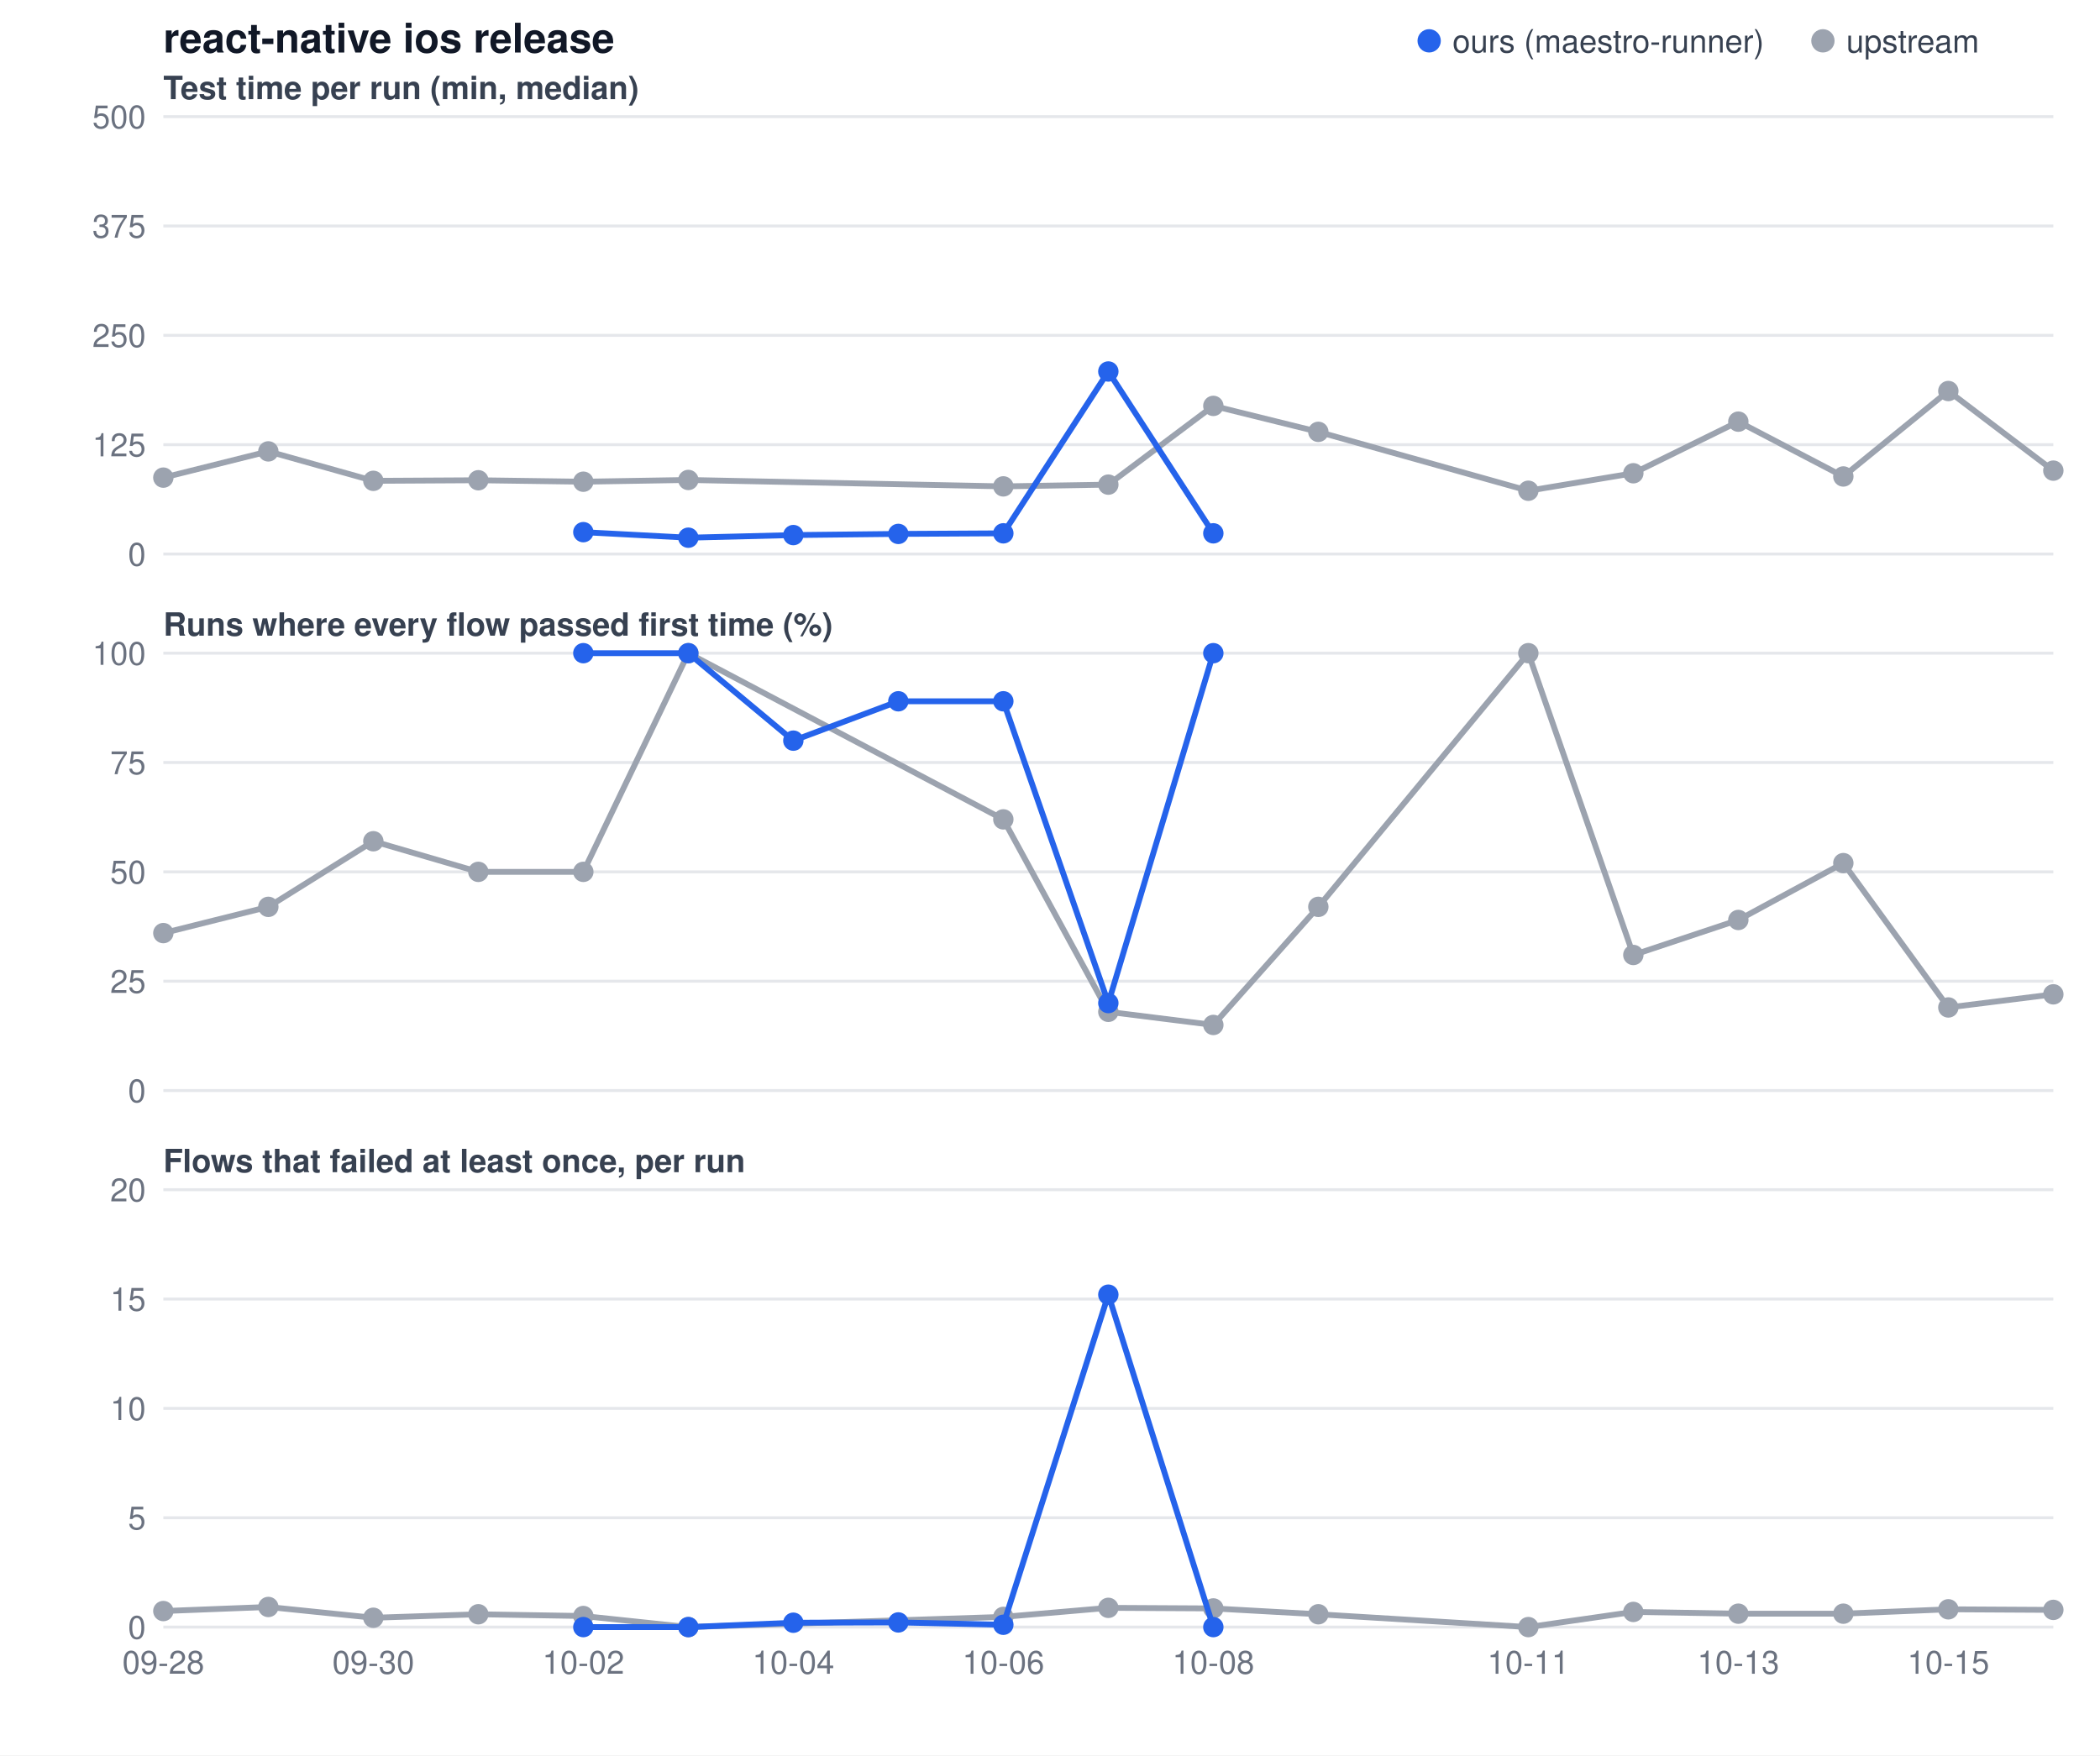
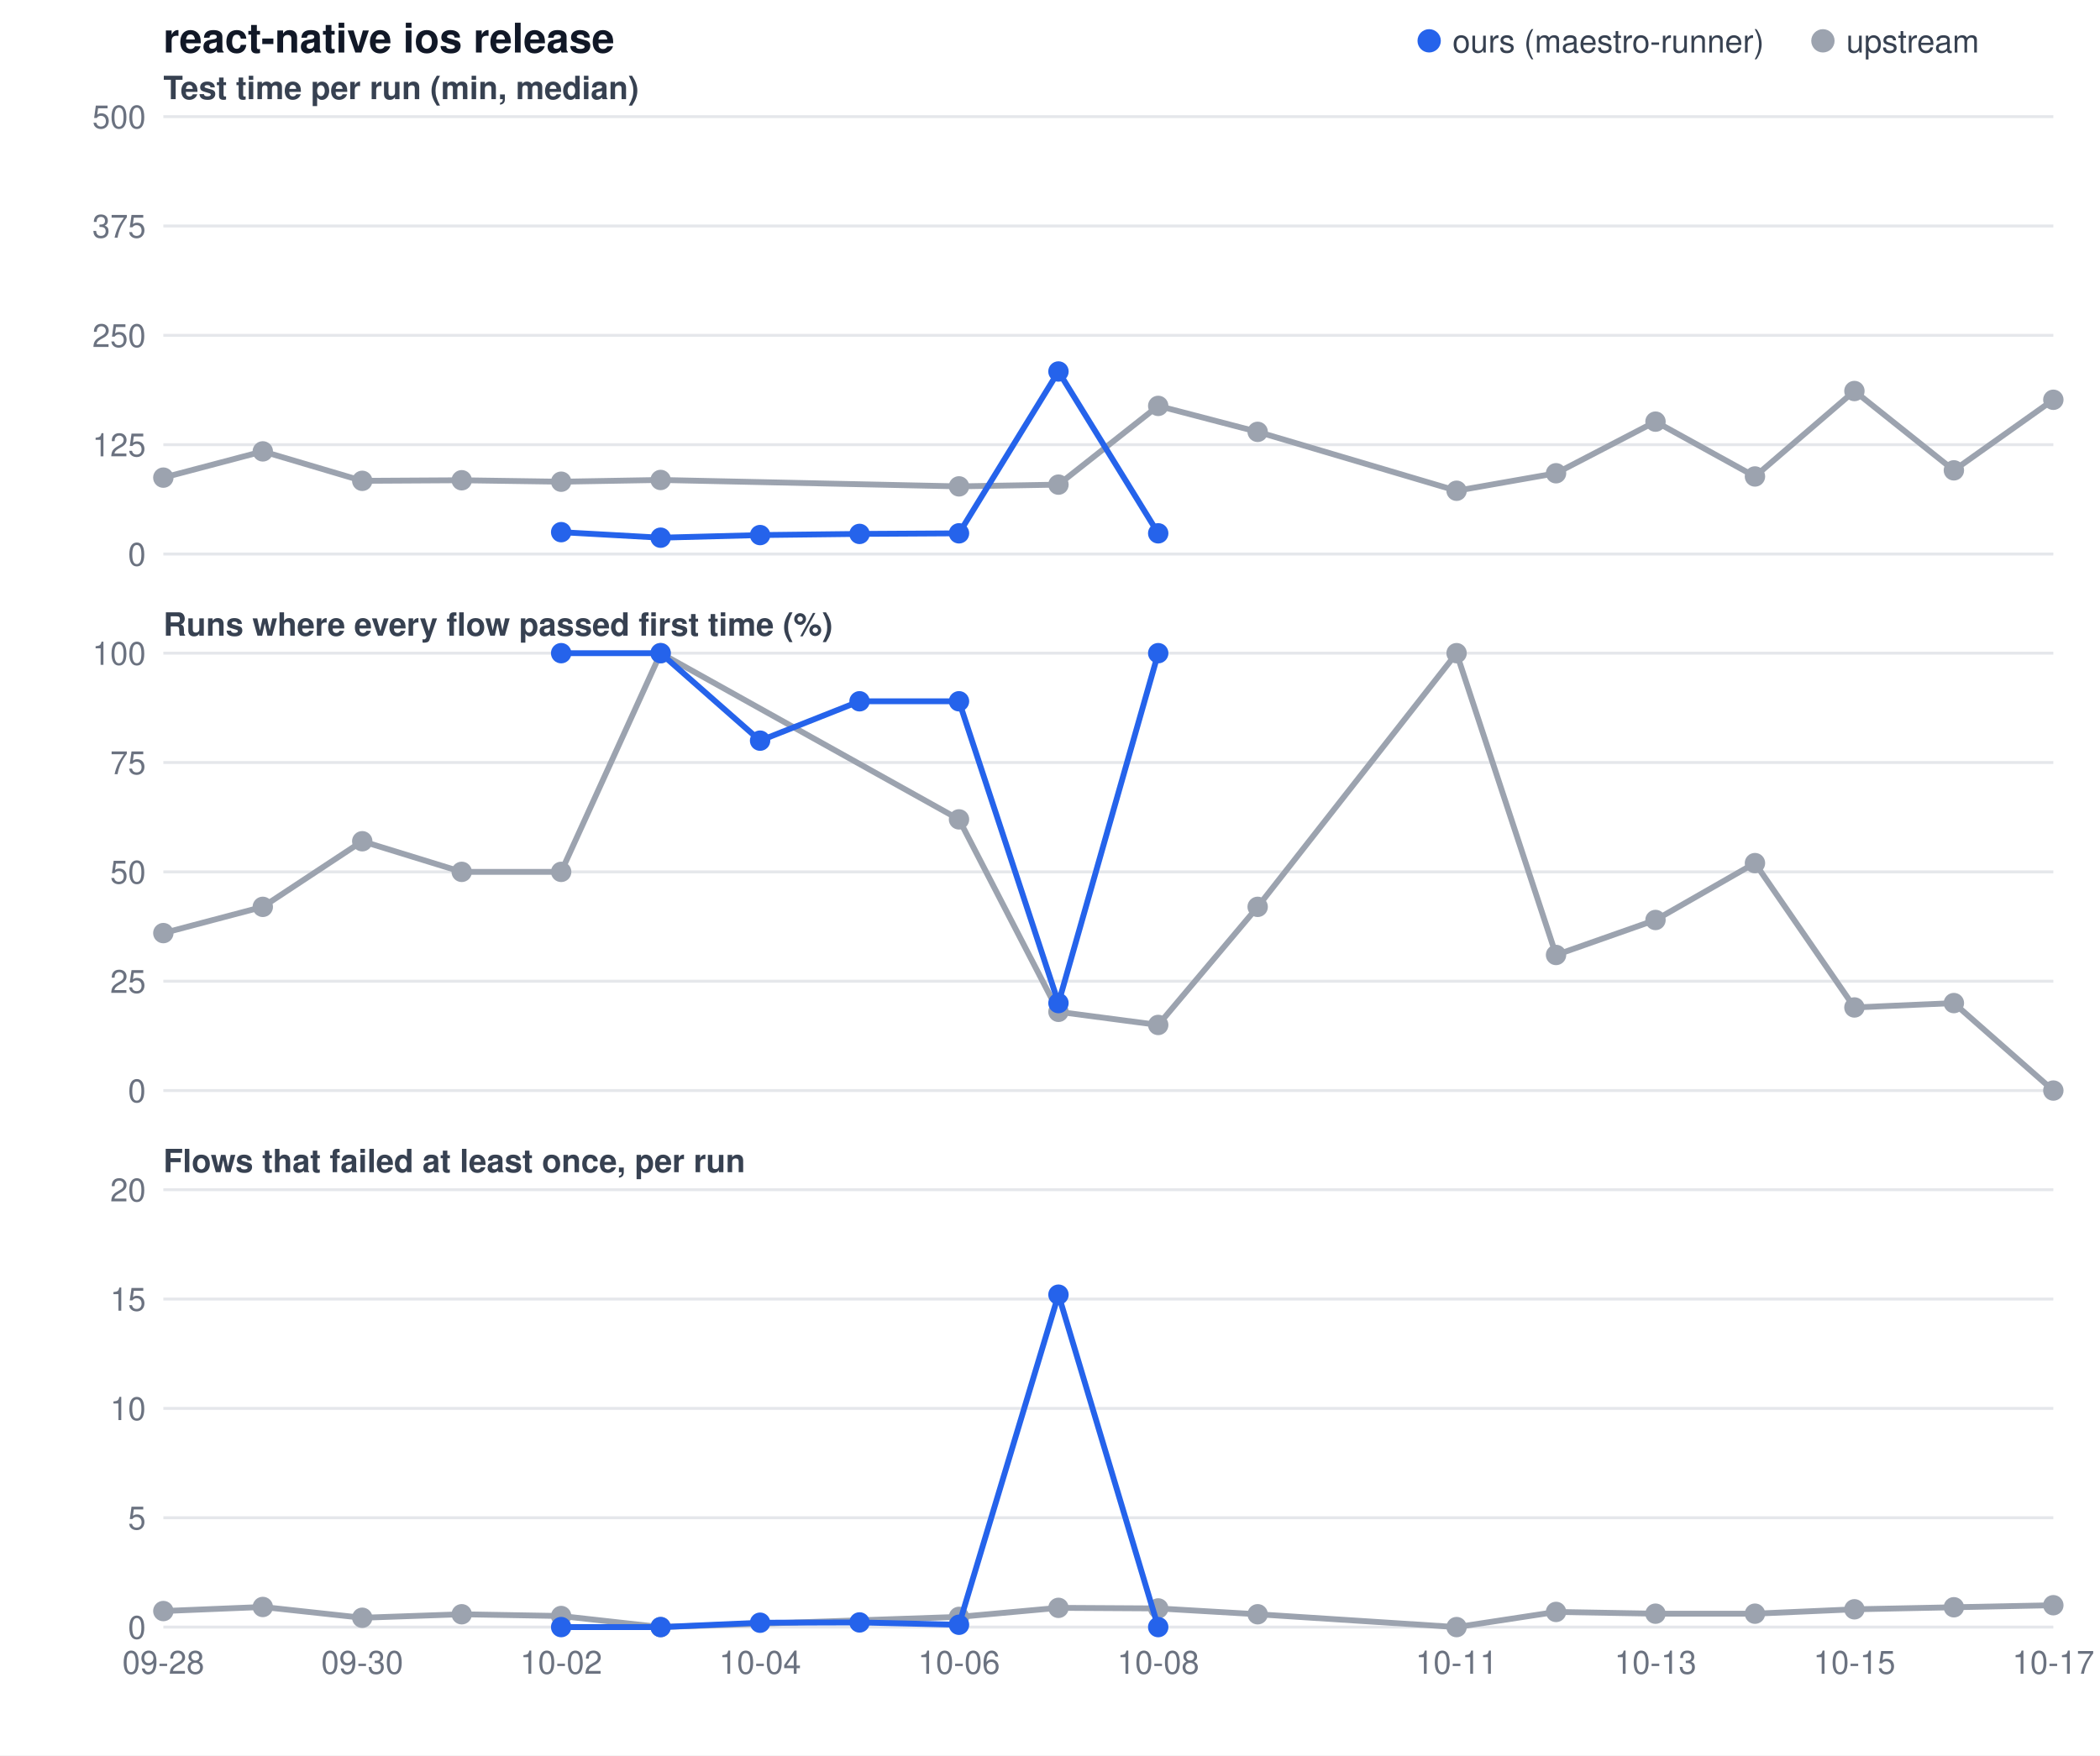
<svg xmlns="http://www.w3.org/2000/svg" width="720" height="602" font-family="-apple-system,Segoe UI,Helvetica,Arial,sans-serif" font-size="11">
  <rect width="100%" height="100%" fill="#ffffff" />
  <text x="56" y="18" font-size="14" font-weight="600" fill="#111827">react-native ios release</text>
  <circle cx="490" cy="14" r="4" fill="#2563eb" />
  <text x="498" y="18" fill="#374151">ours (maestro-runner)</text>
  <circle cx="625" cy="14" r="4" fill="#9ca3af" />
  <text x="633" y="18" fill="#374151">upstream</text>
  <text x="56" y="34" fill="#374151" font-weight="600">Test time per run (min, median)</text>
  <line x1="56" x2="704" y1="190.0" y2="190.0" stroke="#e5e7eb" />
  <text x="50" y="194.0" text-anchor="end" fill="#6b7280">0</text>
  <line x1="56" x2="704" y1="152.5" y2="152.5" stroke="#e5e7eb" />
  <text x="50" y="156.5" text-anchor="end" fill="#6b7280">125</text>
  <line x1="56" x2="704" y1="115.0" y2="115.0" stroke="#e5e7eb" />
  <text x="50" y="119.0" text-anchor="end" fill="#6b7280">250</text>
  <line x1="56" x2="704" y1="77.5" y2="77.5" stroke="#e5e7eb" />
  <text x="50" y="81.5" text-anchor="end" fill="#6b7280">375</text>
  <line x1="56" x2="704" y1="40.0" y2="40.0" stroke="#e5e7eb" />
  <text x="50" y="44.0" text-anchor="end" fill="#6b7280">500</text>
-   <polyline fill="none" stroke="#9ca3af" stroke-width="2" points="56.0,163.8 92.0,154.8 128.0,164.9 164.0,164.7 200.0,165.2 236.0,164.6 344.0,166.8 380.0,166.2 416.0,139.2 452.0,148.1 524.0,168.3 560.0,162.3 596.0,144.6 632.0,163.4 668.0,134.1 704.0,161.4" />
+   <polyline fill="none" stroke="#9ca3af" stroke-width="2" points="56.0,163.8 90.1,154.8 124.2,164.9 158.3,164.7 192.4,165.2 226.5,164.6 328.8,166.8 362.9,166.2 397.1,139.2 431.2,148.1 499.4,168.3 533.5,162.3 567.6,144.6 601.7,163.4 635.8,134.1 669.9,161.3 704.0,137.1" />
  <circle cx="56.0" cy="163.8" r="3.5" fill="#9ca3af" />
-   <circle cx="92.0" cy="154.8" r="3.5" fill="#9ca3af" />
-   <circle cx="128.0" cy="164.9" r="3.5" fill="#9ca3af" />
-   <circle cx="164.0" cy="164.7" r="3.5" fill="#9ca3af" />
-   <circle cx="200.0" cy="165.2" r="3.5" fill="#9ca3af" />
-   <circle cx="236.0" cy="164.6" r="3.5" fill="#9ca3af" />
-   <circle cx="344.0" cy="166.8" r="3.5" fill="#9ca3af" />
-   <circle cx="380.0" cy="166.2" r="3.5" fill="#9ca3af" />
-   <circle cx="416.0" cy="139.2" r="3.5" fill="#9ca3af" />
-   <circle cx="452.0" cy="148.1" r="3.5" fill="#9ca3af" />
-   <circle cx="524.0" cy="168.3" r="3.5" fill="#9ca3af" />
-   <circle cx="560.0" cy="162.3" r="3.5" fill="#9ca3af" />
-   <circle cx="596.0" cy="144.6" r="3.5" fill="#9ca3af" />
-   <circle cx="632.0" cy="163.4" r="3.5" fill="#9ca3af" />
-   <circle cx="668.0" cy="134.1" r="3.5" fill="#9ca3af" />
-   <circle cx="704.0" cy="161.4" r="3.5" fill="#9ca3af" />
-   <polyline fill="none" stroke="#2563eb" stroke-width="2" points="200.0,182.5 236.0,184.4 272.0,183.5 308.0,183.1 344.0,182.9 380.0,127.4 416.0,182.9" />
-   <circle cx="200.0" cy="182.5" r="3.5" fill="#2563eb" />
-   <circle cx="236.0" cy="184.4" r="3.5" fill="#2563eb" />
-   <circle cx="272.0" cy="183.5" r="3.5" fill="#2563eb" />
-   <circle cx="308.0" cy="183.1" r="3.5" fill="#2563eb" />
-   <circle cx="344.0" cy="182.9" r="3.5" fill="#2563eb" />
-   <circle cx="380.0" cy="127.4" r="3.5" fill="#2563eb" />
-   <circle cx="416.0" cy="182.9" r="3.5" fill="#2563eb" />
+   <circle cx="90.1" cy="154.8" r="3.5" fill="#9ca3af" />
+   <circle cx="124.2" cy="164.9" r="3.5" fill="#9ca3af" />
+   <circle cx="158.3" cy="164.7" r="3.5" fill="#9ca3af" />
+   <circle cx="192.4" cy="165.2" r="3.5" fill="#9ca3af" />
+   <circle cx="226.5" cy="164.6" r="3.5" fill="#9ca3af" />
+   <circle cx="328.8" cy="166.8" r="3.5" fill="#9ca3af" />
+   <circle cx="362.9" cy="166.2" r="3.5" fill="#9ca3af" />
+   <circle cx="397.1" cy="139.2" r="3.5" fill="#9ca3af" />
+   <circle cx="431.2" cy="148.1" r="3.5" fill="#9ca3af" />
+   <circle cx="499.4" cy="168.3" r="3.5" fill="#9ca3af" />
+   <circle cx="533.5" cy="162.3" r="3.5" fill="#9ca3af" />
+   <circle cx="567.6" cy="144.6" r="3.5" fill="#9ca3af" />
+   <circle cx="601.7" cy="163.4" r="3.5" fill="#9ca3af" />
+   <circle cx="635.8" cy="134.1" r="3.5" fill="#9ca3af" />
+   <circle cx="669.9" cy="161.3" r="3.5" fill="#9ca3af" />
+   <circle cx="704.0" cy="137.1" r="3.5" fill="#9ca3af" />
+   <polyline fill="none" stroke="#2563eb" stroke-width="2" points="192.4,182.5 226.5,184.4 260.6,183.5 294.7,183.1 328.8,182.9 362.9,127.4 397.1,182.9" />
+   <circle cx="192.4" cy="182.5" r="3.5" fill="#2563eb" />
+   <circle cx="226.5" cy="184.4" r="3.5" fill="#2563eb" />
+   <circle cx="260.6" cy="183.5" r="3.5" fill="#2563eb" />
+   <circle cx="294.7" cy="183.1" r="3.5" fill="#2563eb" />
+   <circle cx="328.8" cy="182.9" r="3.5" fill="#2563eb" />
+   <circle cx="362.9" cy="127.4" r="3.5" fill="#2563eb" />
+   <circle cx="397.1" cy="182.9" r="3.5" fill="#2563eb" />
  <text x="56" y="218" fill="#374151" font-weight="600">Runs where every flow passed first time (%)</text>
  <line x1="56" x2="704" y1="374.0" y2="374.0" stroke="#e5e7eb" />
  <text x="50" y="378.0" text-anchor="end" fill="#6b7280">0</text>
  <line x1="56" x2="704" y1="336.5" y2="336.5" stroke="#e5e7eb" />
  <text x="50" y="340.5" text-anchor="end" fill="#6b7280">25</text>
  <line x1="56" x2="704" y1="299.0" y2="299.0" stroke="#e5e7eb" />
  <text x="50" y="303.0" text-anchor="end" fill="#6b7280">50</text>
  <line x1="56" x2="704" y1="261.5" y2="261.5" stroke="#e5e7eb" />
  <text x="50" y="265.5" text-anchor="end" fill="#6b7280">75</text>
  <line x1="56" x2="704" y1="224.0" y2="224.0" stroke="#e5e7eb" />
  <text x="50" y="228.0" text-anchor="end" fill="#6b7280">100</text>
-   <polyline fill="none" stroke="#9ca3af" stroke-width="2" points="56.0,320.0 92.0,311.0 128.0,288.5 164.0,299.0 200.0,299.0 236.0,224.0 344.0,281.0 380.0,347.0 416.0,351.5 452.0,311.0 524.0,224.0 560.0,327.5 596.0,315.5 632.0,296.0 668.0,345.5 704.0,341.0" />
+   <polyline fill="none" stroke="#9ca3af" stroke-width="2" points="56.0,320.0 90.1,311.0 124.2,288.5 158.3,299.0 192.4,299.0 226.5,224.0 328.8,281.0 362.9,347.0 397.1,351.5 431.2,311.0 499.4,224.0 533.5,327.5 567.6,315.5 601.7,296.0 635.8,345.5 669.9,344.0 704.0,374.0" />
  <circle cx="56.0" cy="320.0" r="3.5" fill="#9ca3af" />
-   <circle cx="92.0" cy="311.0" r="3.5" fill="#9ca3af" />
-   <circle cx="128.0" cy="288.5" r="3.5" fill="#9ca3af" />
-   <circle cx="164.0" cy="299.0" r="3.5" fill="#9ca3af" />
-   <circle cx="200.0" cy="299.0" r="3.5" fill="#9ca3af" />
-   <circle cx="236.0" cy="224.0" r="3.5" fill="#9ca3af" />
-   <circle cx="344.0" cy="281.0" r="3.5" fill="#9ca3af" />
-   <circle cx="380.0" cy="347.0" r="3.5" fill="#9ca3af" />
-   <circle cx="416.0" cy="351.5" r="3.5" fill="#9ca3af" />
-   <circle cx="452.0" cy="311.0" r="3.5" fill="#9ca3af" />
-   <circle cx="524.0" cy="224.0" r="3.5" fill="#9ca3af" />
-   <circle cx="560.0" cy="327.5" r="3.5" fill="#9ca3af" />
-   <circle cx="596.0" cy="315.5" r="3.5" fill="#9ca3af" />
-   <circle cx="632.0" cy="296.0" r="3.5" fill="#9ca3af" />
-   <circle cx="668.0" cy="345.5" r="3.5" fill="#9ca3af" />
-   <circle cx="704.0" cy="341.0" r="3.5" fill="#9ca3af" />
-   <polyline fill="none" stroke="#2563eb" stroke-width="2" points="200.0,224.0 236.0,224.0 272.0,254.0 308.0,240.5 344.0,240.5 380.0,344.0 416.0,224.0" />
-   <circle cx="200.0" cy="224.0" r="3.5" fill="#2563eb" />
-   <circle cx="236.0" cy="224.0" r="3.5" fill="#2563eb" />
-   <circle cx="272.0" cy="254.0" r="3.5" fill="#2563eb" />
-   <circle cx="308.0" cy="240.5" r="3.5" fill="#2563eb" />
-   <circle cx="344.0" cy="240.5" r="3.5" fill="#2563eb" />
-   <circle cx="380.0" cy="344.0" r="3.5" fill="#2563eb" />
-   <circle cx="416.0" cy="224.0" r="3.5" fill="#2563eb" />
+   <circle cx="90.1" cy="311.0" r="3.5" fill="#9ca3af" />
+   <circle cx="124.2" cy="288.5" r="3.5" fill="#9ca3af" />
+   <circle cx="158.3" cy="299.0" r="3.5" fill="#9ca3af" />
+   <circle cx="192.4" cy="299.0" r="3.5" fill="#9ca3af" />
+   <circle cx="226.5" cy="224.0" r="3.5" fill="#9ca3af" />
+   <circle cx="328.8" cy="281.0" r="3.5" fill="#9ca3af" />
+   <circle cx="362.9" cy="347.0" r="3.5" fill="#9ca3af" />
+   <circle cx="397.1" cy="351.5" r="3.5" fill="#9ca3af" />
+   <circle cx="431.2" cy="311.0" r="3.5" fill="#9ca3af" />
+   <circle cx="499.4" cy="224.0" r="3.5" fill="#9ca3af" />
+   <circle cx="533.5" cy="327.5" r="3.5" fill="#9ca3af" />
+   <circle cx="567.6" cy="315.5" r="3.5" fill="#9ca3af" />
+   <circle cx="601.7" cy="296.0" r="3.5" fill="#9ca3af" />
+   <circle cx="635.8" cy="345.5" r="3.5" fill="#9ca3af" />
+   <circle cx="669.9" cy="344.0" r="3.5" fill="#9ca3af" />
+   <circle cx="704.0" cy="374.0" r="3.5" fill="#9ca3af" />
+   <polyline fill="none" stroke="#2563eb" stroke-width="2" points="192.4,224.0 226.5,224.0 260.6,254.0 294.7,240.5 328.8,240.5 362.9,344.0 397.1,224.0" />
+   <circle cx="192.4" cy="224.0" r="3.5" fill="#2563eb" />
+   <circle cx="226.5" cy="224.0" r="3.5" fill="#2563eb" />
+   <circle cx="260.6" cy="254.0" r="3.5" fill="#2563eb" />
+   <circle cx="294.7" cy="240.5" r="3.5" fill="#2563eb" />
+   <circle cx="328.8" cy="240.5" r="3.5" fill="#2563eb" />
+   <circle cx="362.9" cy="344.0" r="3.5" fill="#2563eb" />
+   <circle cx="397.1" cy="224.0" r="3.5" fill="#2563eb" />
  <text x="56" y="402" fill="#374151" font-weight="600">Flows that failed at least once, per run</text>
  <line x1="56" x2="704" y1="558.0" y2="558.0" stroke="#e5e7eb" />
  <text x="50" y="562.0" text-anchor="end" fill="#6b7280">0</text>
  <line x1="56" x2="704" y1="520.5" y2="520.5" stroke="#e5e7eb" />
  <text x="50" y="524.5" text-anchor="end" fill="#6b7280">5</text>
  <line x1="56" x2="704" y1="483.0" y2="483.0" stroke="#e5e7eb" />
  <text x="50" y="487.0" text-anchor="end" fill="#6b7280">10</text>
  <line x1="56" x2="704" y1="445.5" y2="445.5" stroke="#e5e7eb" />
  <text x="50" y="449.5" text-anchor="end" fill="#6b7280">15</text>
  <line x1="56" x2="704" y1="408.0" y2="408.0" stroke="#e5e7eb" />
  <text x="50" y="412.0" text-anchor="end" fill="#6b7280">20</text>
-   <polyline fill="none" stroke="#9ca3af" stroke-width="2" points="56.0,552.5 92.0,551.1 128.0,554.8 164.0,553.6 200.0,554.2 236.0,558.0 344.0,554.5 380.0,551.4 416.0,551.6 452.0,553.6 524.0,558.0 560.0,552.8 596.0,553.4 632.0,553.4 668.0,551.9 704.0,552.1" />
+   <polyline fill="none" stroke="#9ca3af" stroke-width="2" points="56.0,552.5 90.1,551.1 124.2,554.8 158.3,553.6 192.4,554.2 226.5,558.0 328.8,554.5 362.9,551.4 397.1,551.6 431.2,553.6 499.4,558.0 533.5,552.8 567.6,553.4 601.7,553.4 635.8,551.9 669.9,551.2 704.0,550.5" />
  <circle cx="56.0" cy="552.5" r="3.5" fill="#9ca3af" />
-   <circle cx="92.0" cy="551.1" r="3.5" fill="#9ca3af" />
-   <circle cx="128.0" cy="554.8" r="3.5" fill="#9ca3af" />
-   <circle cx="164.0" cy="553.6" r="3.5" fill="#9ca3af" />
-   <circle cx="200.0" cy="554.2" r="3.5" fill="#9ca3af" />
-   <circle cx="236.0" cy="558.0" r="3.5" fill="#9ca3af" />
-   <circle cx="344.0" cy="554.5" r="3.5" fill="#9ca3af" />
-   <circle cx="380.0" cy="551.4" r="3.5" fill="#9ca3af" />
-   <circle cx="416.0" cy="551.6" r="3.5" fill="#9ca3af" />
-   <circle cx="452.0" cy="553.6" r="3.5" fill="#9ca3af" />
-   <circle cx="524.0" cy="558.0" r="3.5" fill="#9ca3af" />
-   <circle cx="560.0" cy="552.8" r="3.5" fill="#9ca3af" />
-   <circle cx="596.0" cy="553.4" r="3.5" fill="#9ca3af" />
-   <circle cx="632.0" cy="553.4" r="3.5" fill="#9ca3af" />
-   <circle cx="668.0" cy="551.9" r="3.5" fill="#9ca3af" />
-   <circle cx="704.0" cy="552.1" r="3.5" fill="#9ca3af" />
-   <polyline fill="none" stroke="#2563eb" stroke-width="2" points="200.0,558.0 236.0,558.0 272.0,556.5 308.0,556.4 344.0,557.2 380.0,444.0 416.0,558.0" />
-   <circle cx="200.0" cy="558.0" r="3.5" fill="#2563eb" />
-   <circle cx="236.0" cy="558.0" r="3.5" fill="#2563eb" />
-   <circle cx="272.0" cy="556.5" r="3.5" fill="#2563eb" />
-   <circle cx="308.0" cy="556.4" r="3.5" fill="#2563eb" />
-   <circle cx="344.0" cy="557.2" r="3.5" fill="#2563eb" />
-   <circle cx="380.0" cy="444.0" r="3.5" fill="#2563eb" />
-   <circle cx="416.0" cy="558.0" r="3.5" fill="#2563eb" />
+   <circle cx="90.1" cy="551.1" r="3.5" fill="#9ca3af" />
+   <circle cx="124.2" cy="554.8" r="3.5" fill="#9ca3af" />
+   <circle cx="158.3" cy="553.6" r="3.5" fill="#9ca3af" />
+   <circle cx="192.4" cy="554.2" r="3.5" fill="#9ca3af" />
+   <circle cx="226.5" cy="558.0" r="3.5" fill="#9ca3af" />
+   <circle cx="328.8" cy="554.5" r="3.5" fill="#9ca3af" />
+   <circle cx="362.9" cy="551.4" r="3.5" fill="#9ca3af" />
+   <circle cx="397.1" cy="551.6" r="3.5" fill="#9ca3af" />
+   <circle cx="431.2" cy="553.6" r="3.5" fill="#9ca3af" />
+   <circle cx="499.4" cy="558.0" r="3.5" fill="#9ca3af" />
+   <circle cx="533.5" cy="552.8" r="3.5" fill="#9ca3af" />
+   <circle cx="567.6" cy="553.4" r="3.5" fill="#9ca3af" />
+   <circle cx="601.7" cy="553.4" r="3.5" fill="#9ca3af" />
+   <circle cx="635.8" cy="551.9" r="3.5" fill="#9ca3af" />
+   <circle cx="669.9" cy="551.2" r="3.5" fill="#9ca3af" />
+   <circle cx="704.0" cy="550.5" r="3.5" fill="#9ca3af" />
+   <polyline fill="none" stroke="#2563eb" stroke-width="2" points="192.4,558.0 226.5,558.0 260.6,556.5 294.7,556.4 328.8,557.2 362.9,444.0 397.1,558.0" />
+   <circle cx="192.4" cy="558.0" r="3.5" fill="#2563eb" />
+   <circle cx="226.5" cy="558.0" r="3.5" fill="#2563eb" />
+   <circle cx="260.6" cy="556.5" r="3.5" fill="#2563eb" />
+   <circle cx="294.7" cy="556.4" r="3.5" fill="#2563eb" />
+   <circle cx="328.8" cy="557.2" r="3.5" fill="#2563eb" />
+   <circle cx="362.9" cy="444.0" r="3.5" fill="#2563eb" />
+   <circle cx="397.1" cy="558.0" r="3.5" fill="#2563eb" />
  <text x="56.0" y="574" text-anchor="middle" fill="#6b7280">09-28</text>
-   <text x="128.0" y="574" text-anchor="middle" fill="#6b7280">09-30</text>
-   <text x="200.0" y="574" text-anchor="middle" fill="#6b7280">10-02</text>
-   <text x="272.0" y="574" text-anchor="middle" fill="#6b7280">10-04</text>
-   <text x="344.0" y="574" text-anchor="middle" fill="#6b7280">10-06</text>
-   <text x="416.0" y="574" text-anchor="middle" fill="#6b7280">10-08</text>
-   <text x="524.0" y="574" text-anchor="middle" fill="#6b7280">10-11</text>
-   <text x="596.0" y="574" text-anchor="middle" fill="#6b7280">10-13</text>
-   <text x="668.0" y="574" text-anchor="middle" fill="#6b7280">10-15</text>
+   <text x="124.2" y="574" text-anchor="middle" fill="#6b7280">09-30</text>
+   <text x="192.4" y="574" text-anchor="middle" fill="#6b7280">10-02</text>
+   <text x="260.6" y="574" text-anchor="middle" fill="#6b7280">10-04</text>
+   <text x="328.8" y="574" text-anchor="middle" fill="#6b7280">10-06</text>
+   <text x="397.1" y="574" text-anchor="middle" fill="#6b7280">10-08</text>
+   <text x="499.4" y="574" text-anchor="middle" fill="#6b7280">10-11</text>
+   <text x="567.6" y="574" text-anchor="middle" fill="#6b7280">10-13</text>
+   <text x="635.8" y="574" text-anchor="middle" fill="#6b7280">10-15</text>
+   <text x="704.0" y="574" text-anchor="middle" fill="#6b7280">10-17</text>
</svg>
